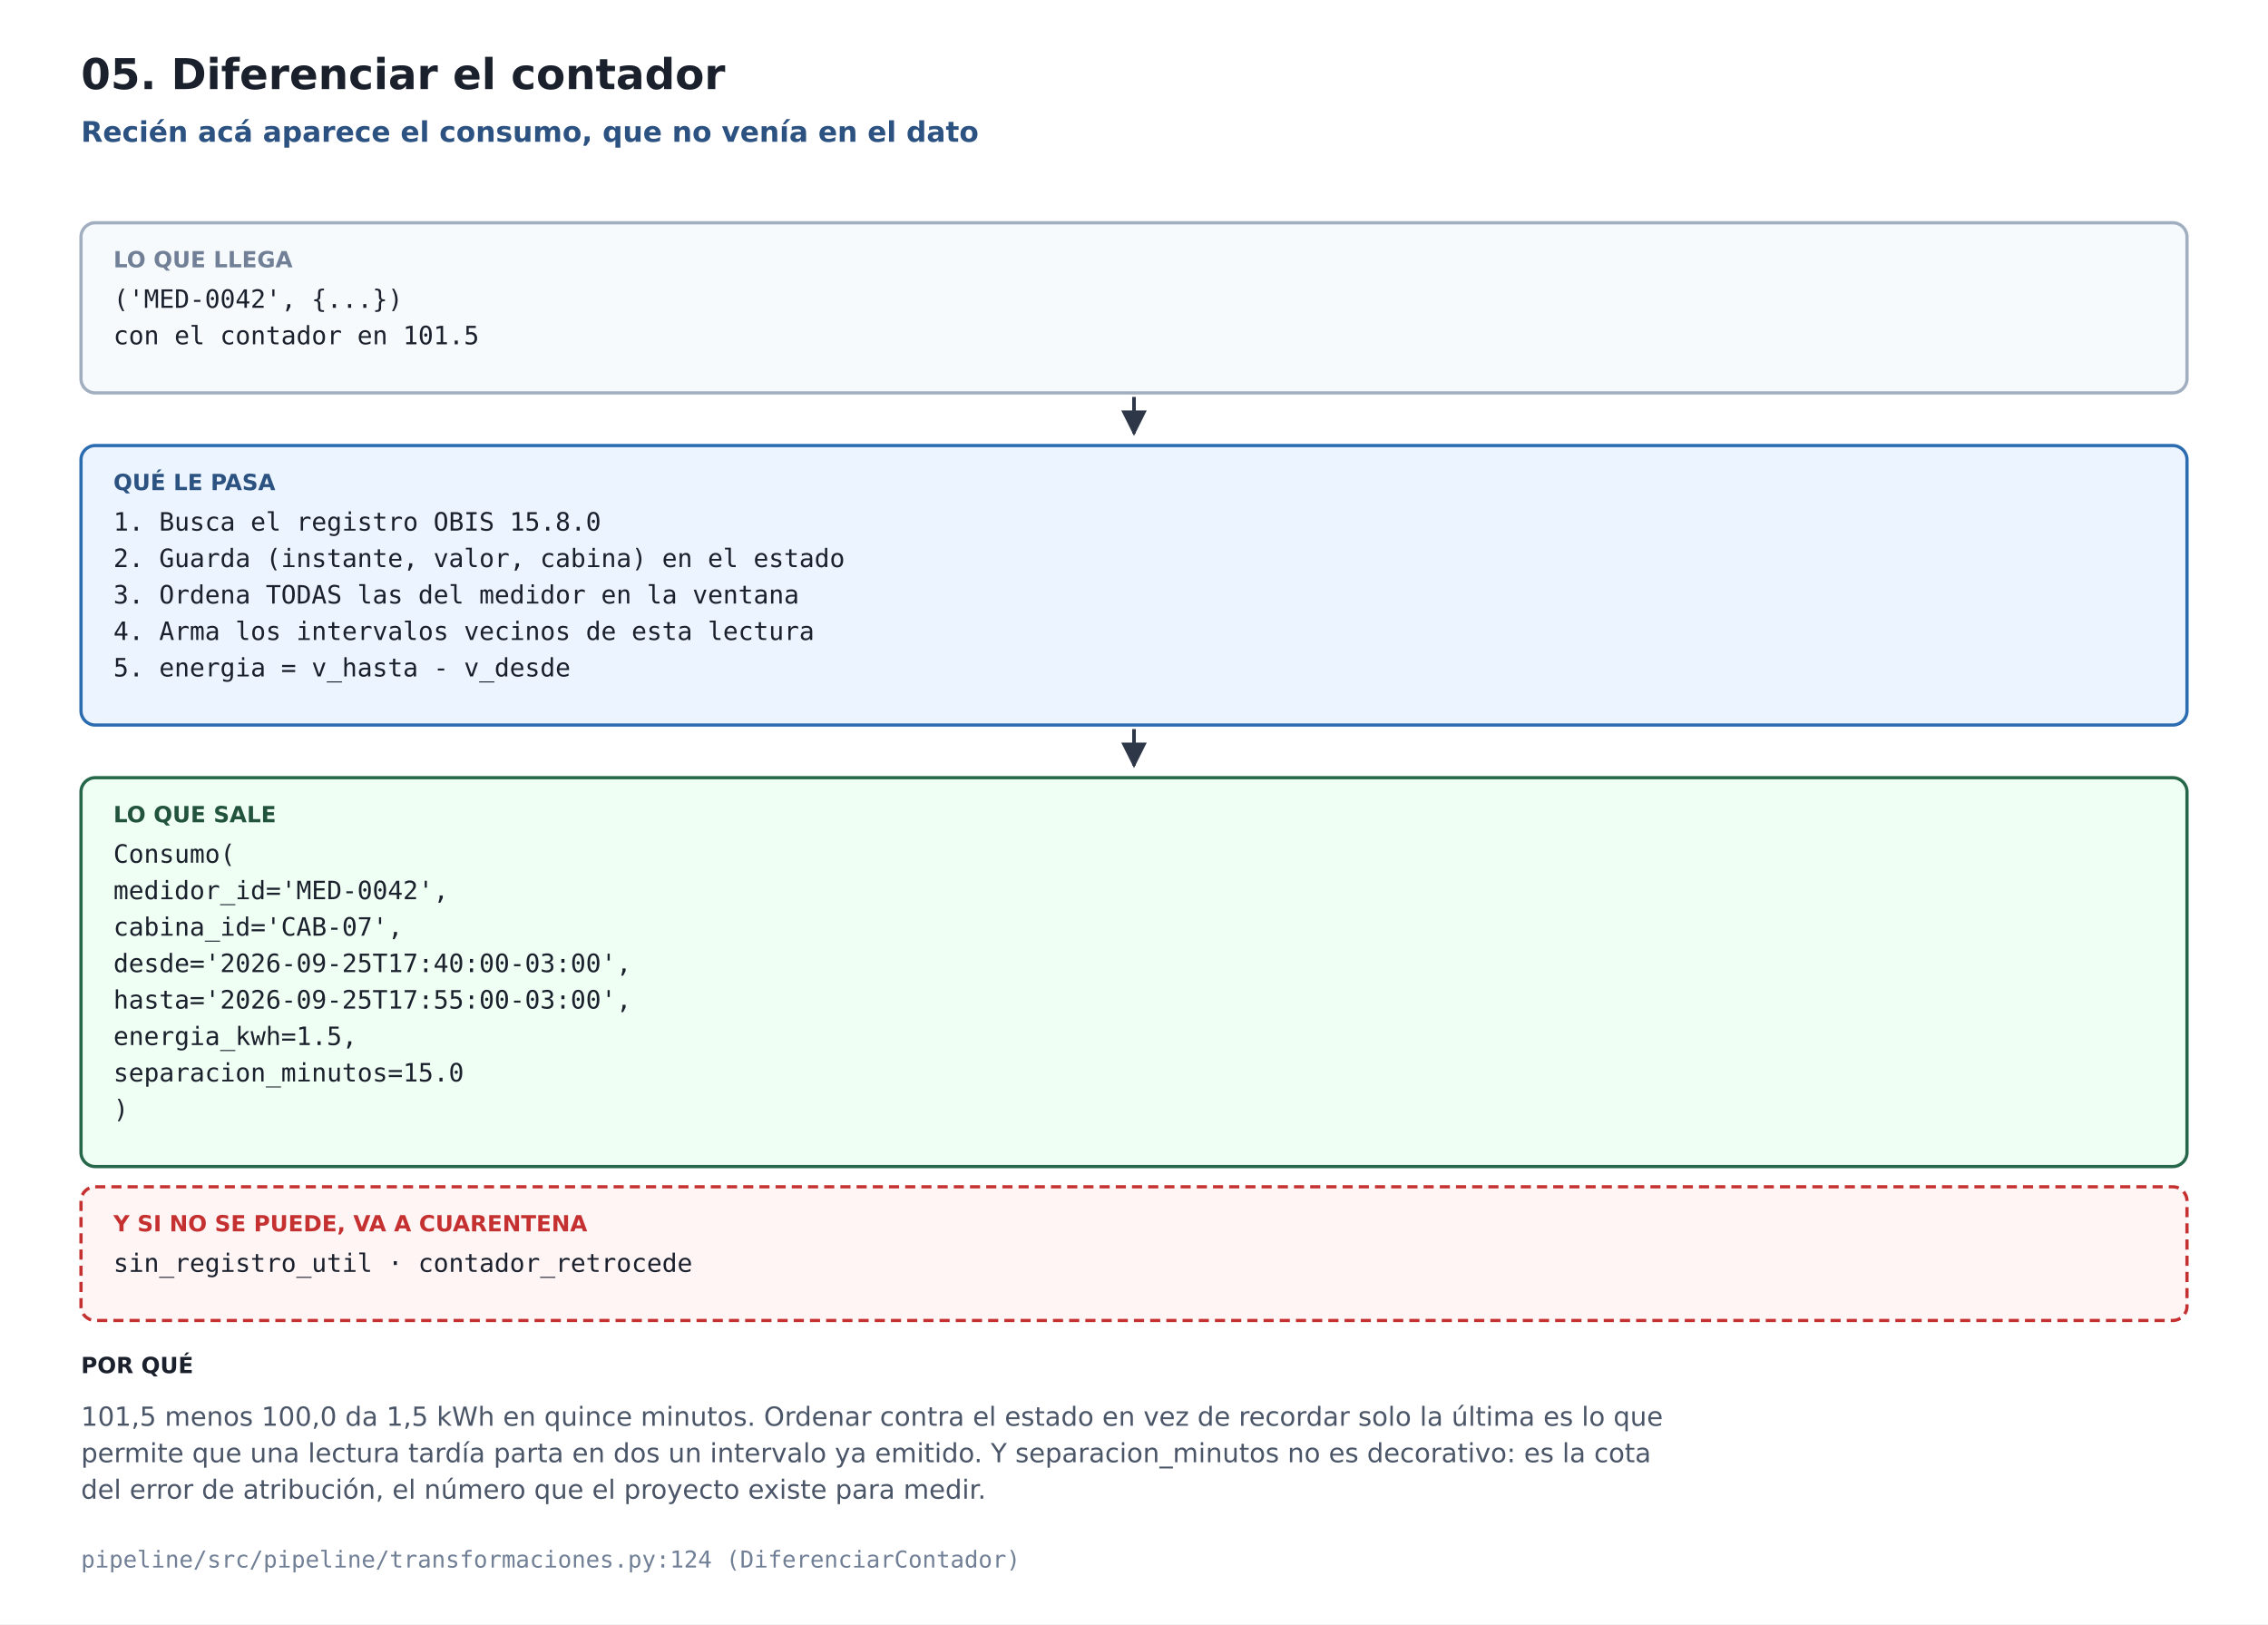
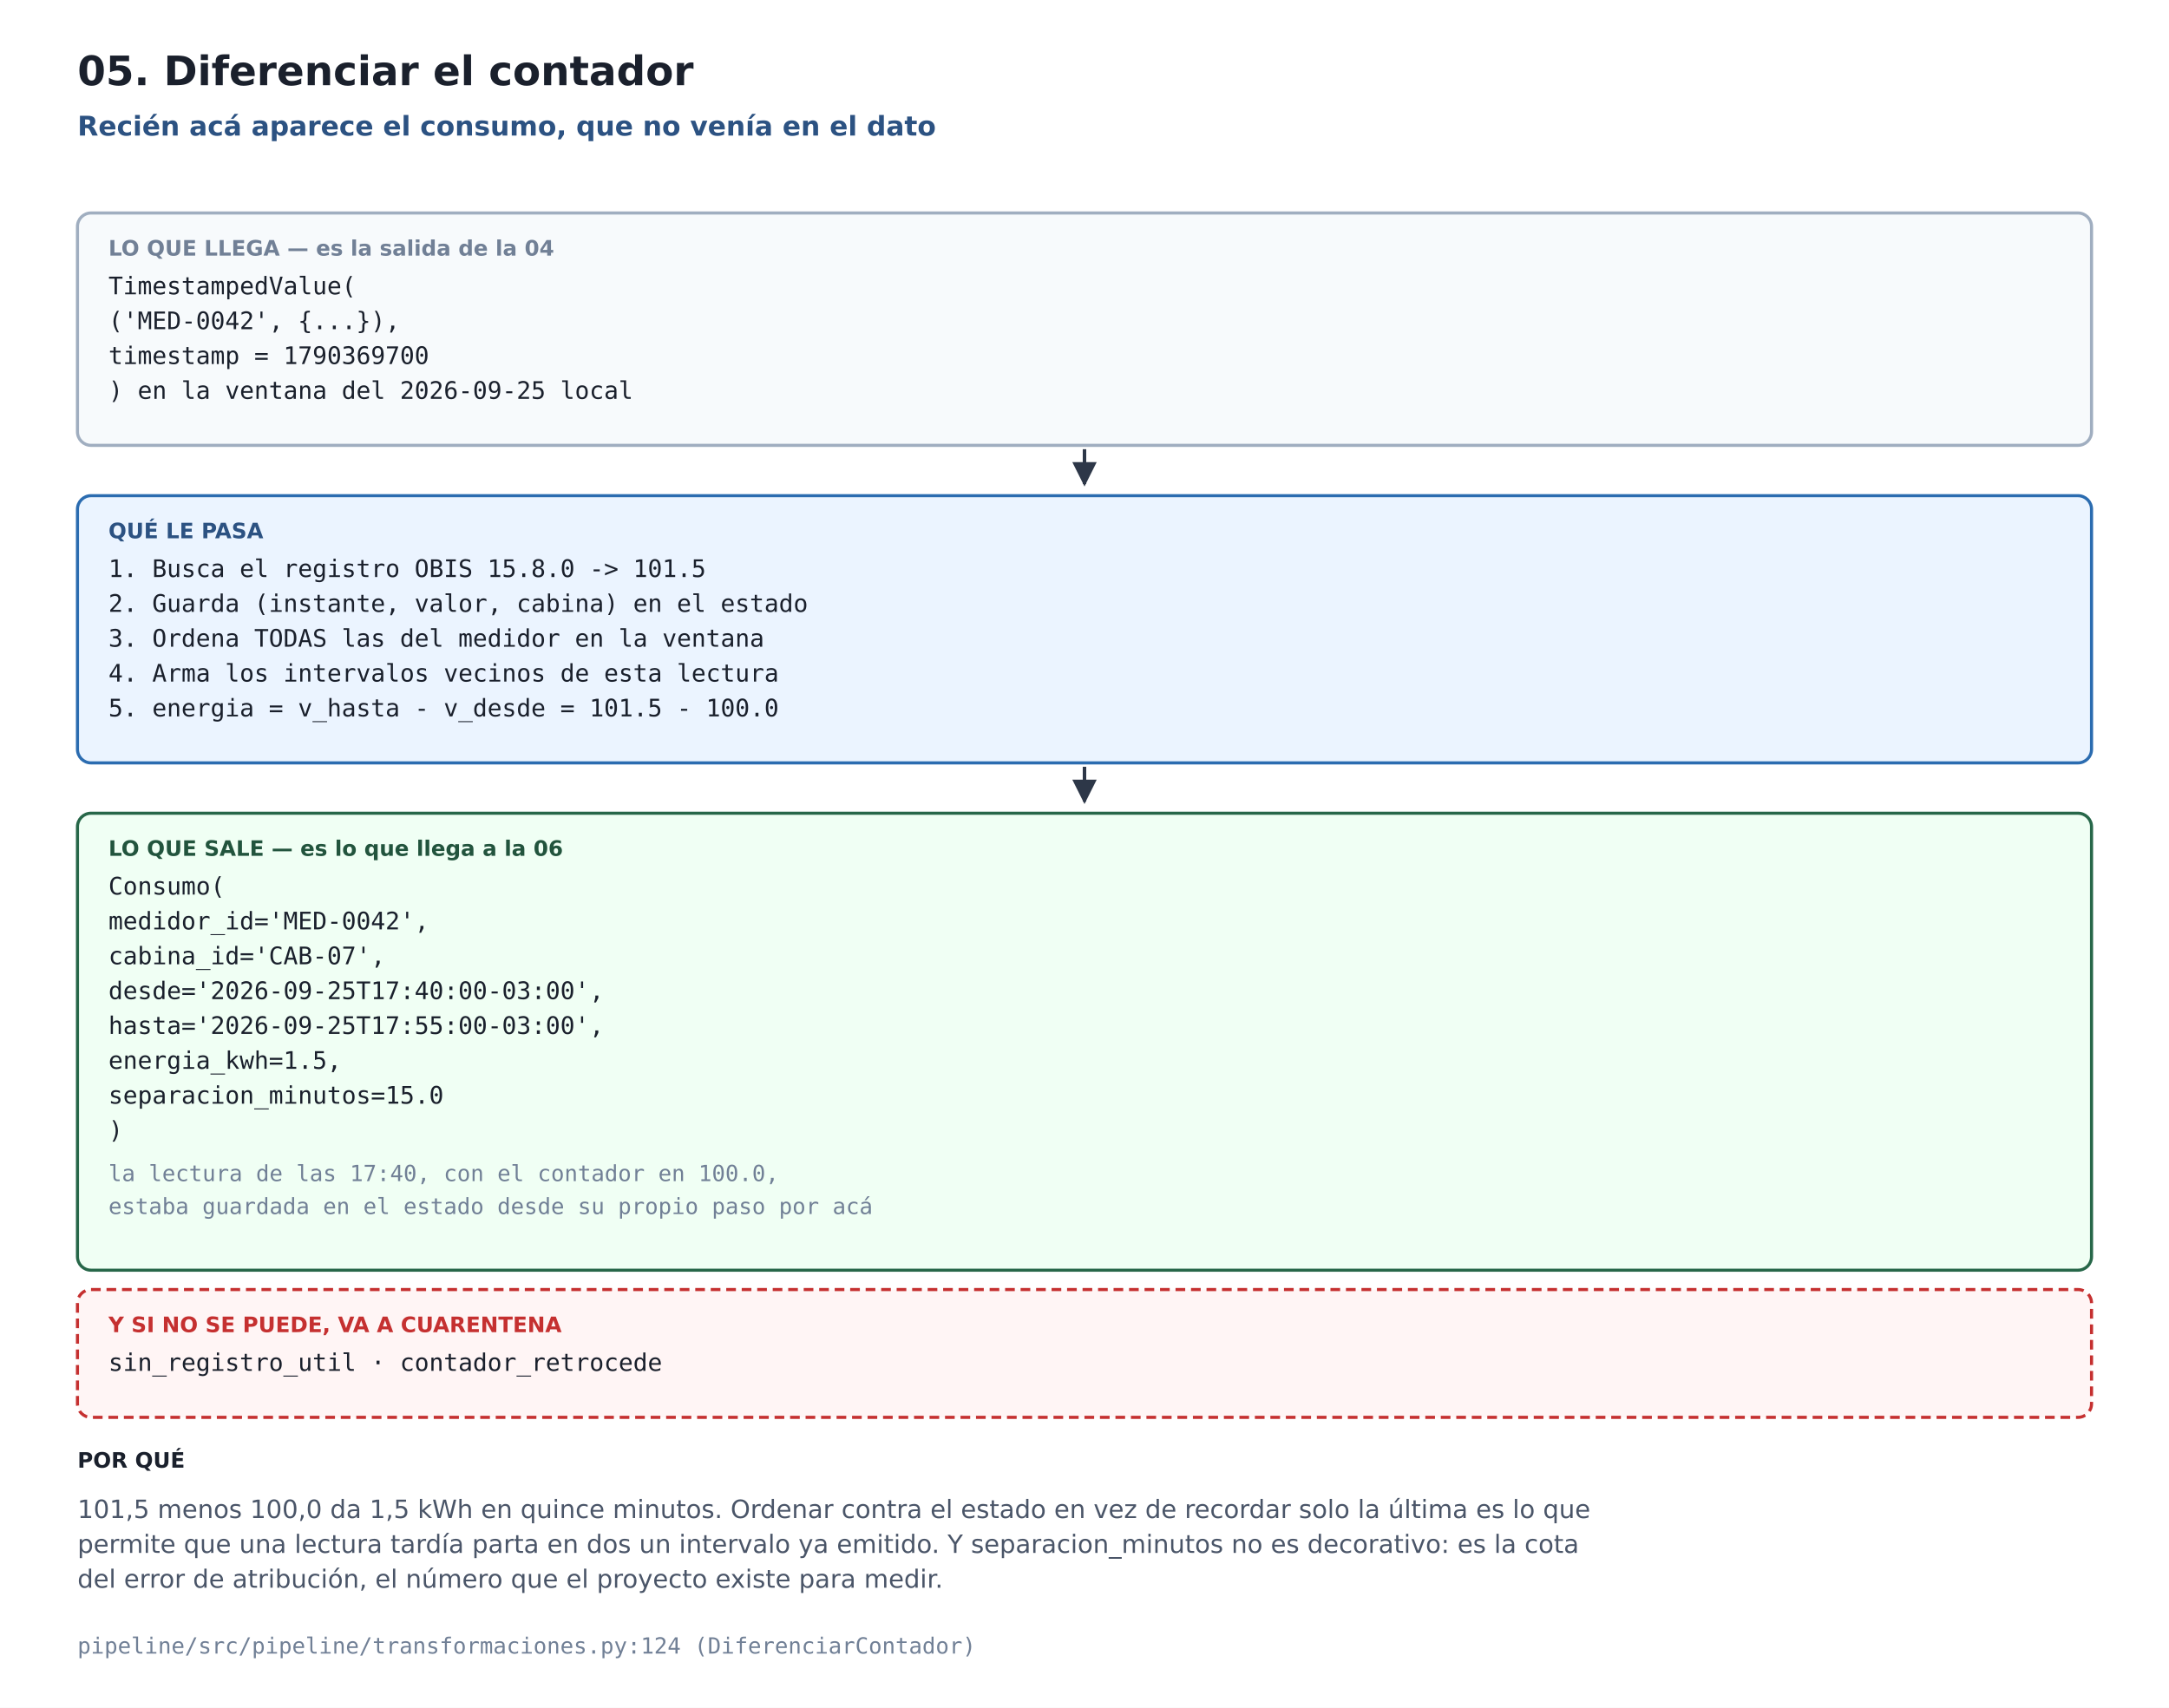
- <svg xmlns="http://www.w3.org/2000/svg" viewBox="0 0 1120 802" width="1120" height="802" font-family="'DejaVu Sans','Helvetica Neue',Arial,sans-serif">
+ <svg xmlns="http://www.w3.org/2000/svg" viewBox="0 0 1120 882" width="1120" height="882" font-family="'DejaVu Sans','Helvetica Neue',Arial,sans-serif">
  <defs>
    <marker id="fl" viewBox="0 0 10 10" refX="9" refY="5" markerWidth="7" markerHeight="7" orient="auto-start-reverse">
      <path d="M 0 0 L 10 5 L 0 10 z" fill="#2d3748" />
    </marker>
    <marker id="flr" viewBox="0 0 10 10" refX="9" refY="5" markerWidth="7" markerHeight="7" orient="auto-start-reverse">
      <path d="M 0 0 L 10 5 L 0 10 z" fill="#c53030" />
    </marker>
  </defs>
-   <rect width="1120" height="802" fill="#ffffff" />
+   <rect width="1120" height="882" fill="#ffffff" />
  <text x="40" y="44" font-family="'DejaVu Sans','Helvetica Neue',Arial,sans-serif" font-size="21" fill="#1a202c" font-weight="600" text-anchor="start">05. Diferenciar el contador</text>
  <text x="40" y="70" font-family="'DejaVu Sans','Helvetica Neue',Arial,sans-serif" font-size="14" fill="#2c5282" font-weight="600" text-anchor="start">Recién acá aparece el consumo, que no venía en el dato</text>
-   <rect x="40" y="110" width="1040" height="84" rx="7" fill="#f7fafc" stroke="#a0aec0" stroke-width="1.6" />
-   <text x="56" y="132" font-family="'DejaVu Sans','Helvetica Neue',Arial,sans-serif" font-size="11" fill="#718096" font-weight="700" text-anchor="start">LO QUE LLEGA</text>
-   <text x="56" y="152" font-family="'DejaVu Sans Mono','Menlo',monospace" font-size="12.5" fill="#1a202c" font-weight="normal" text-anchor="start">('MED-0042', {...})</text>
-   <text x="56" y="170" font-family="'DejaVu Sans Mono','Menlo',monospace" font-size="12.5" fill="#1a202c" font-weight="normal" text-anchor="start">con el contador en 101.5</text>
-   <line x1="560" y1="196" x2="560" y2="214" stroke="#2d3748" stroke-width="1.8" marker-end="url(#fl)" />
-   <rect x="40" y="220" width="1040" height="138" rx="7" fill="#ebf4ff" stroke="#2b6cb0" stroke-width="1.6" />
-   <text x="56" y="242" font-family="'DejaVu Sans','Helvetica Neue',Arial,sans-serif" font-size="11" fill="#2c5282" font-weight="700" text-anchor="start">QUÉ LE PASA</text>
-   <text x="56" y="262" font-family="'DejaVu Sans Mono','Menlo',monospace" font-size="12.5" fill="#1a202c" font-weight="normal" text-anchor="start">1. Busca el registro OBIS 15.8.0</text>
-   <text x="56" y="280" font-family="'DejaVu Sans Mono','Menlo',monospace" font-size="12.5" fill="#1a202c" font-weight="normal" text-anchor="start">2. Guarda (instante, valor, cabina) en el estado</text>
-   <text x="56" y="298" font-family="'DejaVu Sans Mono','Menlo',monospace" font-size="12.5" fill="#1a202c" font-weight="normal" text-anchor="start">3. Ordena TODAS las del medidor en la ventana</text>
-   <text x="56" y="316" font-family="'DejaVu Sans Mono','Menlo',monospace" font-size="12.5" fill="#1a202c" font-weight="normal" text-anchor="start">4. Arma los intervalos vecinos de esta lectura</text>
-   <text x="56" y="334" font-family="'DejaVu Sans Mono','Menlo',monospace" font-size="12.5" fill="#1a202c" font-weight="normal" text-anchor="start">5. energia = v_hasta - v_desde</text>
-   <line x1="560" y1="360" x2="560" y2="378" stroke="#2d3748" stroke-width="1.8" marker-end="url(#fl)" />
-   <rect x="40" y="384" width="1040" height="192" rx="7" fill="#f0fff4" stroke="#276749" stroke-width="1.6" />
-   <text x="56" y="406" font-family="'DejaVu Sans','Helvetica Neue',Arial,sans-serif" font-size="11" fill="#22543d" font-weight="700" text-anchor="start">LO QUE SALE</text>
-   <text x="56" y="426" font-family="'DejaVu Sans Mono','Menlo',monospace" font-size="12.5" fill="#1a202c" font-weight="normal" text-anchor="start">Consumo(</text>
-   <text x="56" y="444" font-family="'DejaVu Sans Mono','Menlo',monospace" font-size="12.5" fill="#1a202c" font-weight="normal" text-anchor="start">  medidor_id='MED-0042',</text>
-   <text x="56" y="462" font-family="'DejaVu Sans Mono','Menlo',monospace" font-size="12.5" fill="#1a202c" font-weight="normal" text-anchor="start">  cabina_id='CAB-07',</text>
-   <text x="56" y="480" font-family="'DejaVu Sans Mono','Menlo',monospace" font-size="12.5" fill="#1a202c" font-weight="normal" text-anchor="start">  desde='2026-09-25T17:40:00-03:00',</text>
-   <text x="56" y="498" font-family="'DejaVu Sans Mono','Menlo',monospace" font-size="12.5" fill="#1a202c" font-weight="normal" text-anchor="start">  hasta='2026-09-25T17:55:00-03:00',</text>
-   <text x="56" y="516" font-family="'DejaVu Sans Mono','Menlo',monospace" font-size="12.5" fill="#1a202c" font-weight="normal" text-anchor="start">  energia_kwh=1.5,</text>
-   <text x="56" y="534" font-family="'DejaVu Sans Mono','Menlo',monospace" font-size="12.5" fill="#1a202c" font-weight="normal" text-anchor="start">  separacion_minutos=15.0</text>
-   <text x="56" y="552" font-family="'DejaVu Sans Mono','Menlo',monospace" font-size="12.5" fill="#1a202c" font-weight="normal" text-anchor="start">)</text>
-   <rect x="40" y="586" width="1040" height="66" rx="7" fill="#fff5f5" stroke="#c53030" stroke-width="1.6" stroke-dasharray="5 3" />
-   <text x="56" y="608" font-family="'DejaVu Sans','Helvetica Neue',Arial,sans-serif" font-size="11" fill="#c53030" font-weight="700" text-anchor="start">Y SI NO SE PUEDE, VA A CUARENTENA</text>
-   <text x="56" y="628" font-family="'DejaVu Sans Mono','Menlo',monospace" font-size="12.5" fill="#1a202c" font-weight="normal" text-anchor="start">sin_registro_util · contador_retrocede</text>
-   <text x="40" y="678" font-family="'DejaVu Sans','Helvetica Neue',Arial,sans-serif" font-size="11" fill="#1a202c" font-weight="700" text-anchor="start">POR QUÉ</text>
-   <text x="40" y="704" font-family="'DejaVu Sans','Helvetica Neue',Arial,sans-serif" font-size="13" fill="#4a5568" font-weight="normal" text-anchor="start">101,5 menos 100,0 da 1,5 kWh en quince minutos. Ordenar contra el estado en vez de recordar solo la última es lo que</text>
-   <text x="40" y="722" font-family="'DejaVu Sans','Helvetica Neue',Arial,sans-serif" font-size="13" fill="#4a5568" font-weight="normal" text-anchor="start">permite que una lectura tardía parta en dos un intervalo ya emitido. Y separacion_minutos no es decorativo: es la cota</text>
-   <text x="40" y="740" font-family="'DejaVu Sans','Helvetica Neue',Arial,sans-serif" font-size="13" fill="#4a5568" font-weight="normal" text-anchor="start">del error de atribución, el número que el proyecto existe para medir.</text>
-   <text x="40" y="774" font-family="'DejaVu Sans Mono','Menlo',monospace" font-size="11.5" fill="#718096" font-weight="normal" text-anchor="start">pipeline/src/pipeline/transformaciones.py:124 (DiferenciarContador)</text>
+   <rect x="40" y="110" width="1040" height="120" rx="7" fill="#f7fafc" stroke="#a0aec0" stroke-width="1.6" />
+   <text x="56" y="132" font-family="'DejaVu Sans','Helvetica Neue',Arial,sans-serif" font-size="11" fill="#718096" font-weight="700" text-anchor="start">LO QUE LLEGA — es la salida de la 04</text>
+   <text x="56" y="152" font-family="'DejaVu Sans Mono','Menlo',monospace" font-size="12.5" fill="#1a202c" font-weight="normal" text-anchor="start">TimestampedValue(</text>
+   <text x="56" y="170" font-family="'DejaVu Sans Mono','Menlo',monospace" font-size="12.5" fill="#1a202c" font-weight="normal" text-anchor="start">  ('MED-0042', {...}),</text>
+   <text x="56" y="188" font-family="'DejaVu Sans Mono','Menlo',monospace" font-size="12.5" fill="#1a202c" font-weight="normal" text-anchor="start">  timestamp = 1790369700</text>
+   <text x="56" y="206" font-family="'DejaVu Sans Mono','Menlo',monospace" font-size="12.5" fill="#1a202c" font-weight="normal" text-anchor="start">)   en la ventana del 2026-09-25 local</text>
+   <line x1="560" y1="232" x2="560" y2="250" stroke="#2d3748" stroke-width="1.8" marker-end="url(#fl)" />
+   <rect x="40" y="256" width="1040" height="138" rx="7" fill="#ebf4ff" stroke="#2b6cb0" stroke-width="1.6" />
+   <text x="56" y="278" font-family="'DejaVu Sans','Helvetica Neue',Arial,sans-serif" font-size="11" fill="#2c5282" font-weight="700" text-anchor="start">QUÉ LE PASA</text>
+   <text x="56" y="298" font-family="'DejaVu Sans Mono','Menlo',monospace" font-size="12.5" fill="#1a202c" font-weight="normal" text-anchor="start">1. Busca el registro OBIS 15.8.0 -&gt; 101.5</text>
+   <text x="56" y="316" font-family="'DejaVu Sans Mono','Menlo',monospace" font-size="12.5" fill="#1a202c" font-weight="normal" text-anchor="start">2. Guarda (instante, valor, cabina) en el estado</text>
+   <text x="56" y="334" font-family="'DejaVu Sans Mono','Menlo',monospace" font-size="12.5" fill="#1a202c" font-weight="normal" text-anchor="start">3. Ordena TODAS las del medidor en la ventana</text>
+   <text x="56" y="352" font-family="'DejaVu Sans Mono','Menlo',monospace" font-size="12.5" fill="#1a202c" font-weight="normal" text-anchor="start">4. Arma los intervalos vecinos de esta lectura</text>
+   <text x="56" y="370" font-family="'DejaVu Sans Mono','Menlo',monospace" font-size="12.5" fill="#1a202c" font-weight="normal" text-anchor="start">5. energia = v_hasta - v_desde = 101.5 - 100.0</text>
+   <line x1="560" y1="396" x2="560" y2="414" stroke="#2d3748" stroke-width="1.8" marker-end="url(#fl)" />
+   <rect x="40" y="420" width="1040" height="236" rx="7" fill="#f0fff4" stroke="#276749" stroke-width="1.6" />
+   <text x="56" y="442" font-family="'DejaVu Sans','Helvetica Neue',Arial,sans-serif" font-size="11" fill="#22543d" font-weight="700" text-anchor="start">LO QUE SALE — es lo que llega a la 06</text>
+   <text x="56" y="462" font-family="'DejaVu Sans Mono','Menlo',monospace" font-size="12.5" fill="#1a202c" font-weight="normal" text-anchor="start">Consumo(</text>
+   <text x="56" y="480" font-family="'DejaVu Sans Mono','Menlo',monospace" font-size="12.5" fill="#1a202c" font-weight="normal" text-anchor="start">  medidor_id='MED-0042',</text>
+   <text x="56" y="498" font-family="'DejaVu Sans Mono','Menlo',monospace" font-size="12.5" fill="#1a202c" font-weight="normal" text-anchor="start">  cabina_id='CAB-07',</text>
+   <text x="56" y="516" font-family="'DejaVu Sans Mono','Menlo',monospace" font-size="12.5" fill="#1a202c" font-weight="normal" text-anchor="start">  desde='2026-09-25T17:40:00-03:00',</text>
+   <text x="56" y="534" font-family="'DejaVu Sans Mono','Menlo',monospace" font-size="12.5" fill="#1a202c" font-weight="normal" text-anchor="start">  hasta='2026-09-25T17:55:00-03:00',</text>
+   <text x="56" y="552" font-family="'DejaVu Sans Mono','Menlo',monospace" font-size="12.5" fill="#1a202c" font-weight="normal" text-anchor="start">  energia_kwh=1.5,</text>
+   <text x="56" y="570" font-family="'DejaVu Sans Mono','Menlo',monospace" font-size="12.5" fill="#1a202c" font-weight="normal" text-anchor="start">  separacion_minutos=15.0</text>
+   <text x="56" y="588" font-family="'DejaVu Sans Mono','Menlo',monospace" font-size="12.5" fill="#1a202c" font-weight="normal" text-anchor="start">)</text>
+   <text x="56" y="610" font-family="'DejaVu Sans Mono','Menlo',monospace" font-size="11.5" fill="#718096" font-weight="normal" text-anchor="start">la lectura de las 17:40, con el contador en 100.0,</text>
+   <text x="56" y="627" font-family="'DejaVu Sans Mono','Menlo',monospace" font-size="11.5" fill="#718096" font-weight="normal" text-anchor="start">estaba guardada en el estado desde su propio paso por acá</text>
+   <rect x="40" y="666" width="1040" height="66" rx="7" fill="#fff5f5" stroke="#c53030" stroke-width="1.6" stroke-dasharray="5 3" />
+   <text x="56" y="688" font-family="'DejaVu Sans','Helvetica Neue',Arial,sans-serif" font-size="11" fill="#c53030" font-weight="700" text-anchor="start">Y SI NO SE PUEDE, VA A CUARENTENA</text>
+   <text x="56" y="708" font-family="'DejaVu Sans Mono','Menlo',monospace" font-size="12.5" fill="#1a202c" font-weight="normal" text-anchor="start">sin_registro_util · contador_retrocede</text>
+   <text x="40" y="758" font-family="'DejaVu Sans','Helvetica Neue',Arial,sans-serif" font-size="11" fill="#1a202c" font-weight="700" text-anchor="start">POR QUÉ</text>
+   <text x="40" y="784" font-family="'DejaVu Sans','Helvetica Neue',Arial,sans-serif" font-size="13" fill="#4a5568" font-weight="normal" text-anchor="start">101,5 menos 100,0 da 1,5 kWh en quince minutos. Ordenar contra el estado en vez de recordar solo la última es lo que</text>
+   <text x="40" y="802" font-family="'DejaVu Sans','Helvetica Neue',Arial,sans-serif" font-size="13" fill="#4a5568" font-weight="normal" text-anchor="start">permite que una lectura tardía parta en dos un intervalo ya emitido. Y separacion_minutos no es decorativo: es la cota</text>
+   <text x="40" y="820" font-family="'DejaVu Sans','Helvetica Neue',Arial,sans-serif" font-size="13" fill="#4a5568" font-weight="normal" text-anchor="start">del error de atribución, el número que el proyecto existe para medir.</text>
+   <text x="40" y="854" font-family="'DejaVu Sans Mono','Menlo',monospace" font-size="11.5" fill="#718096" font-weight="normal" text-anchor="start">pipeline/src/pipeline/transformaciones.py:124 (DiferenciarContador)</text>
</svg>
